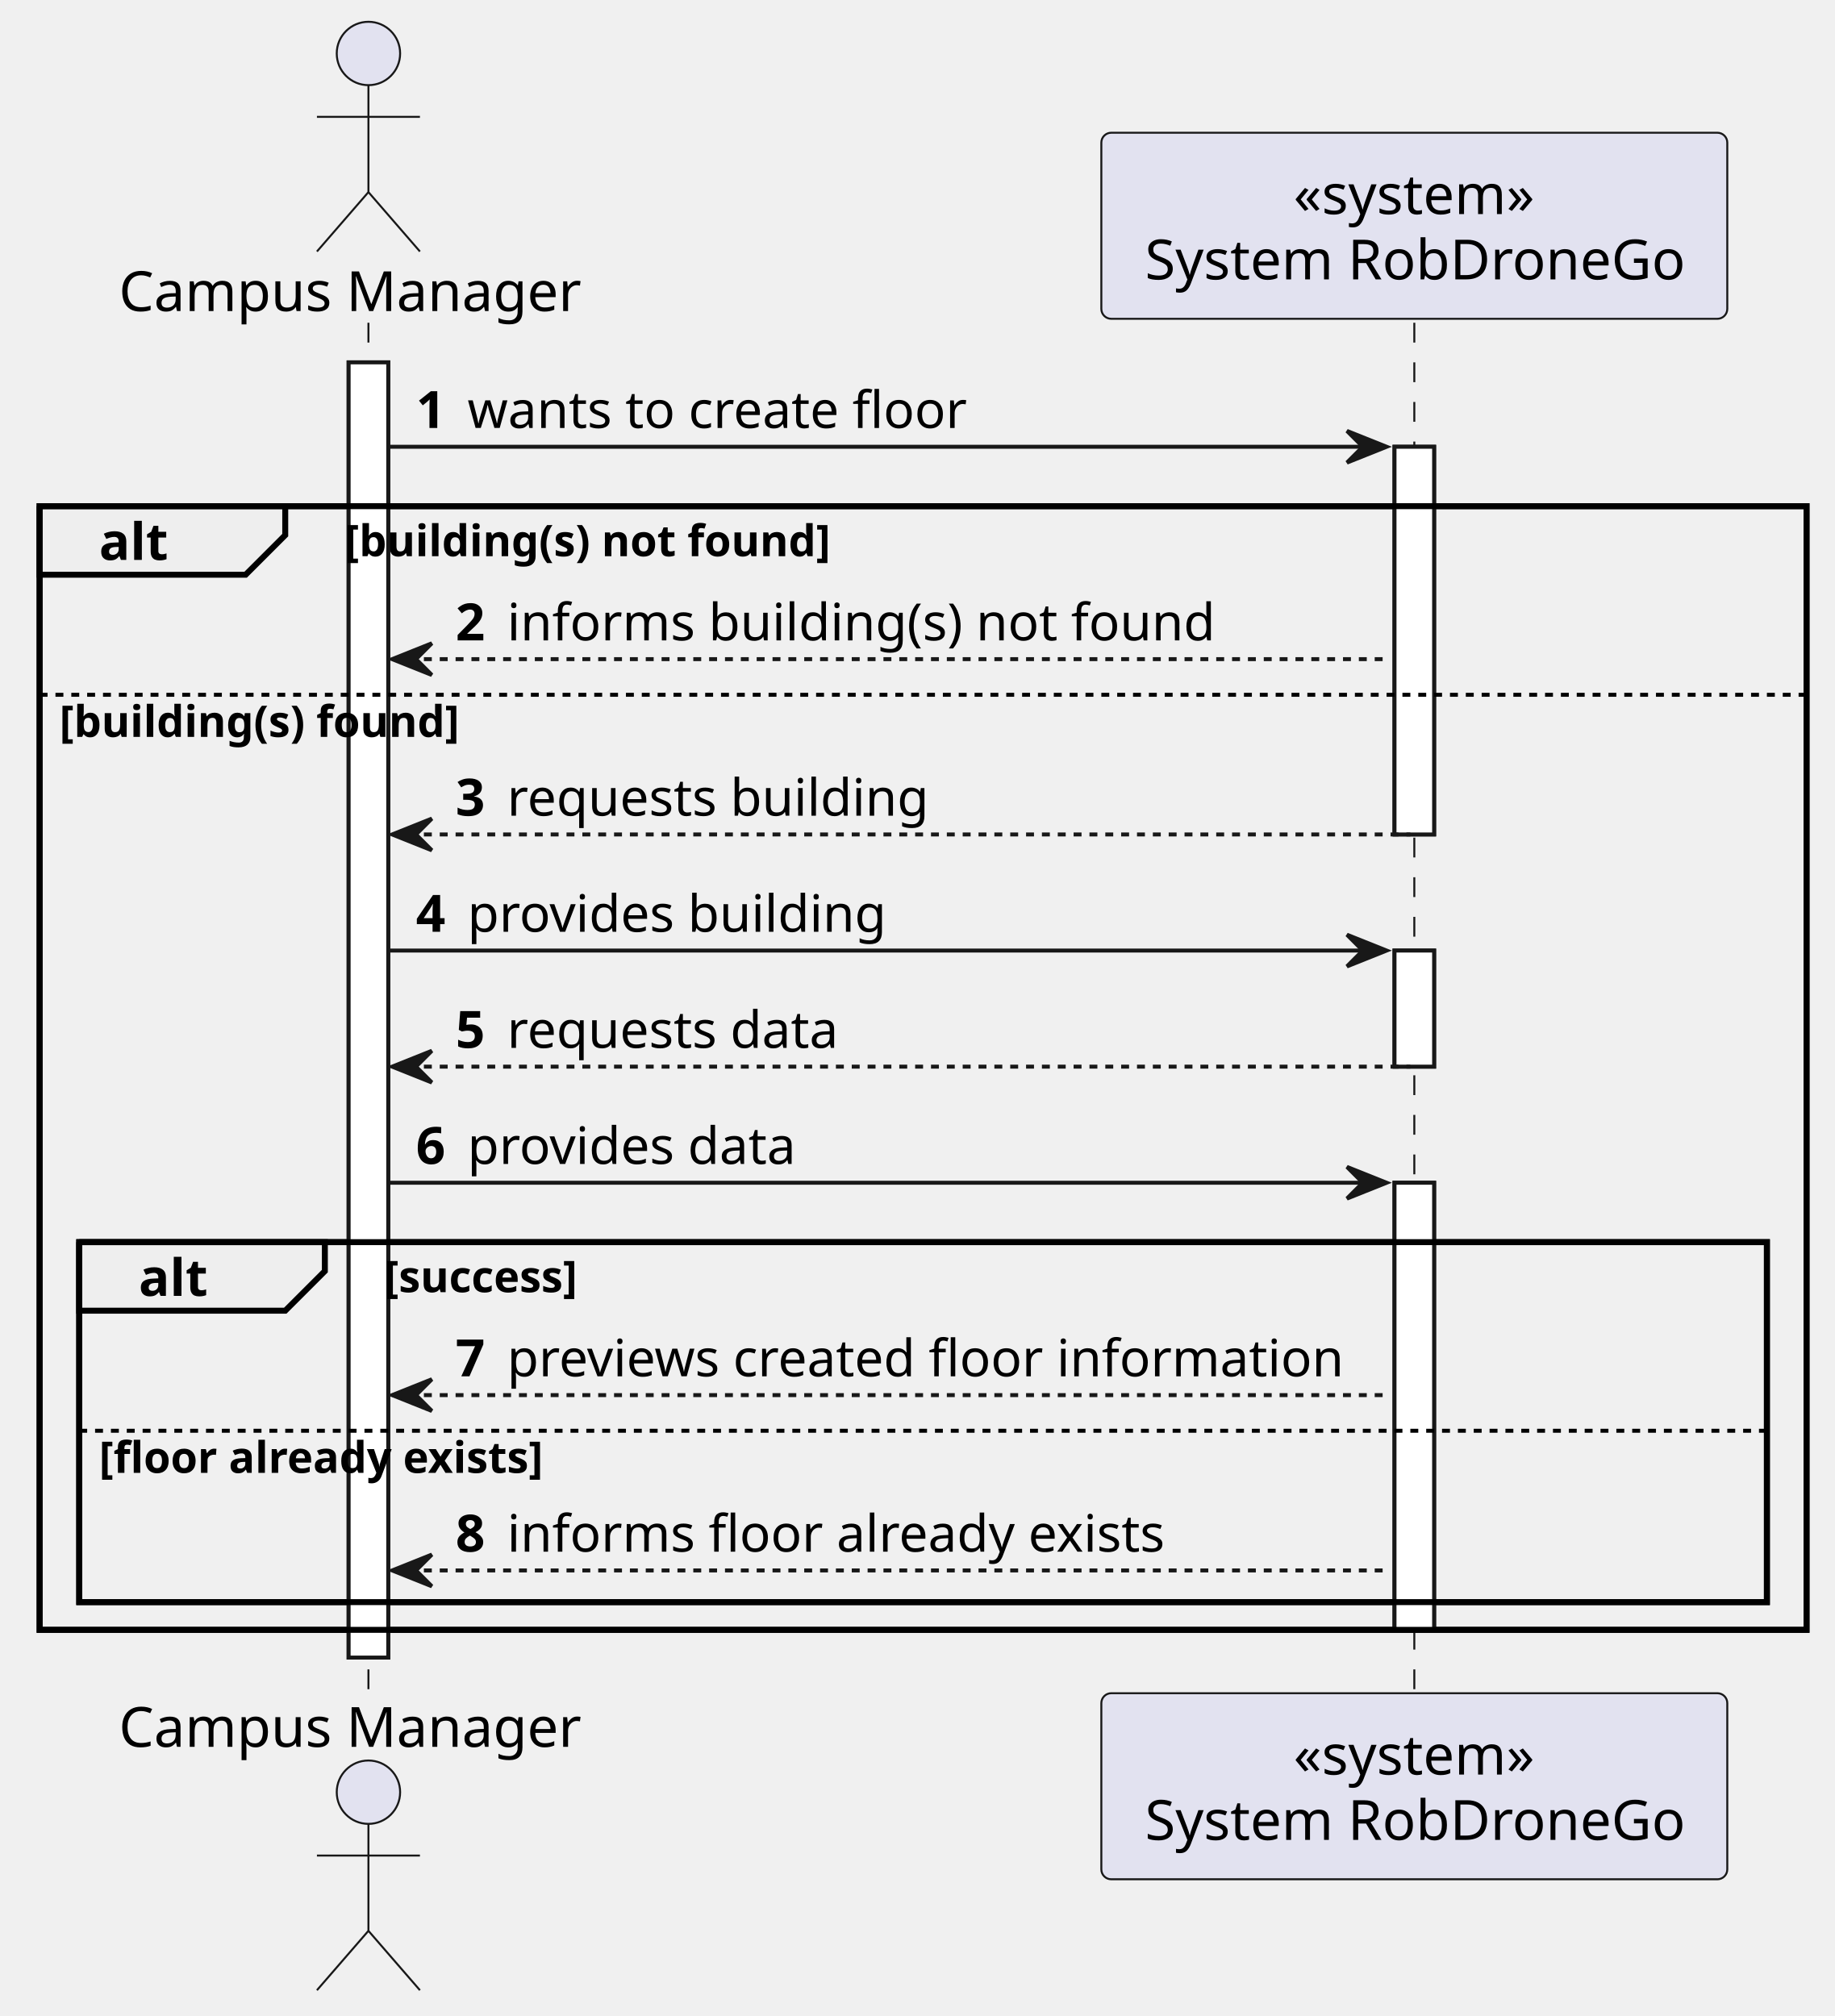
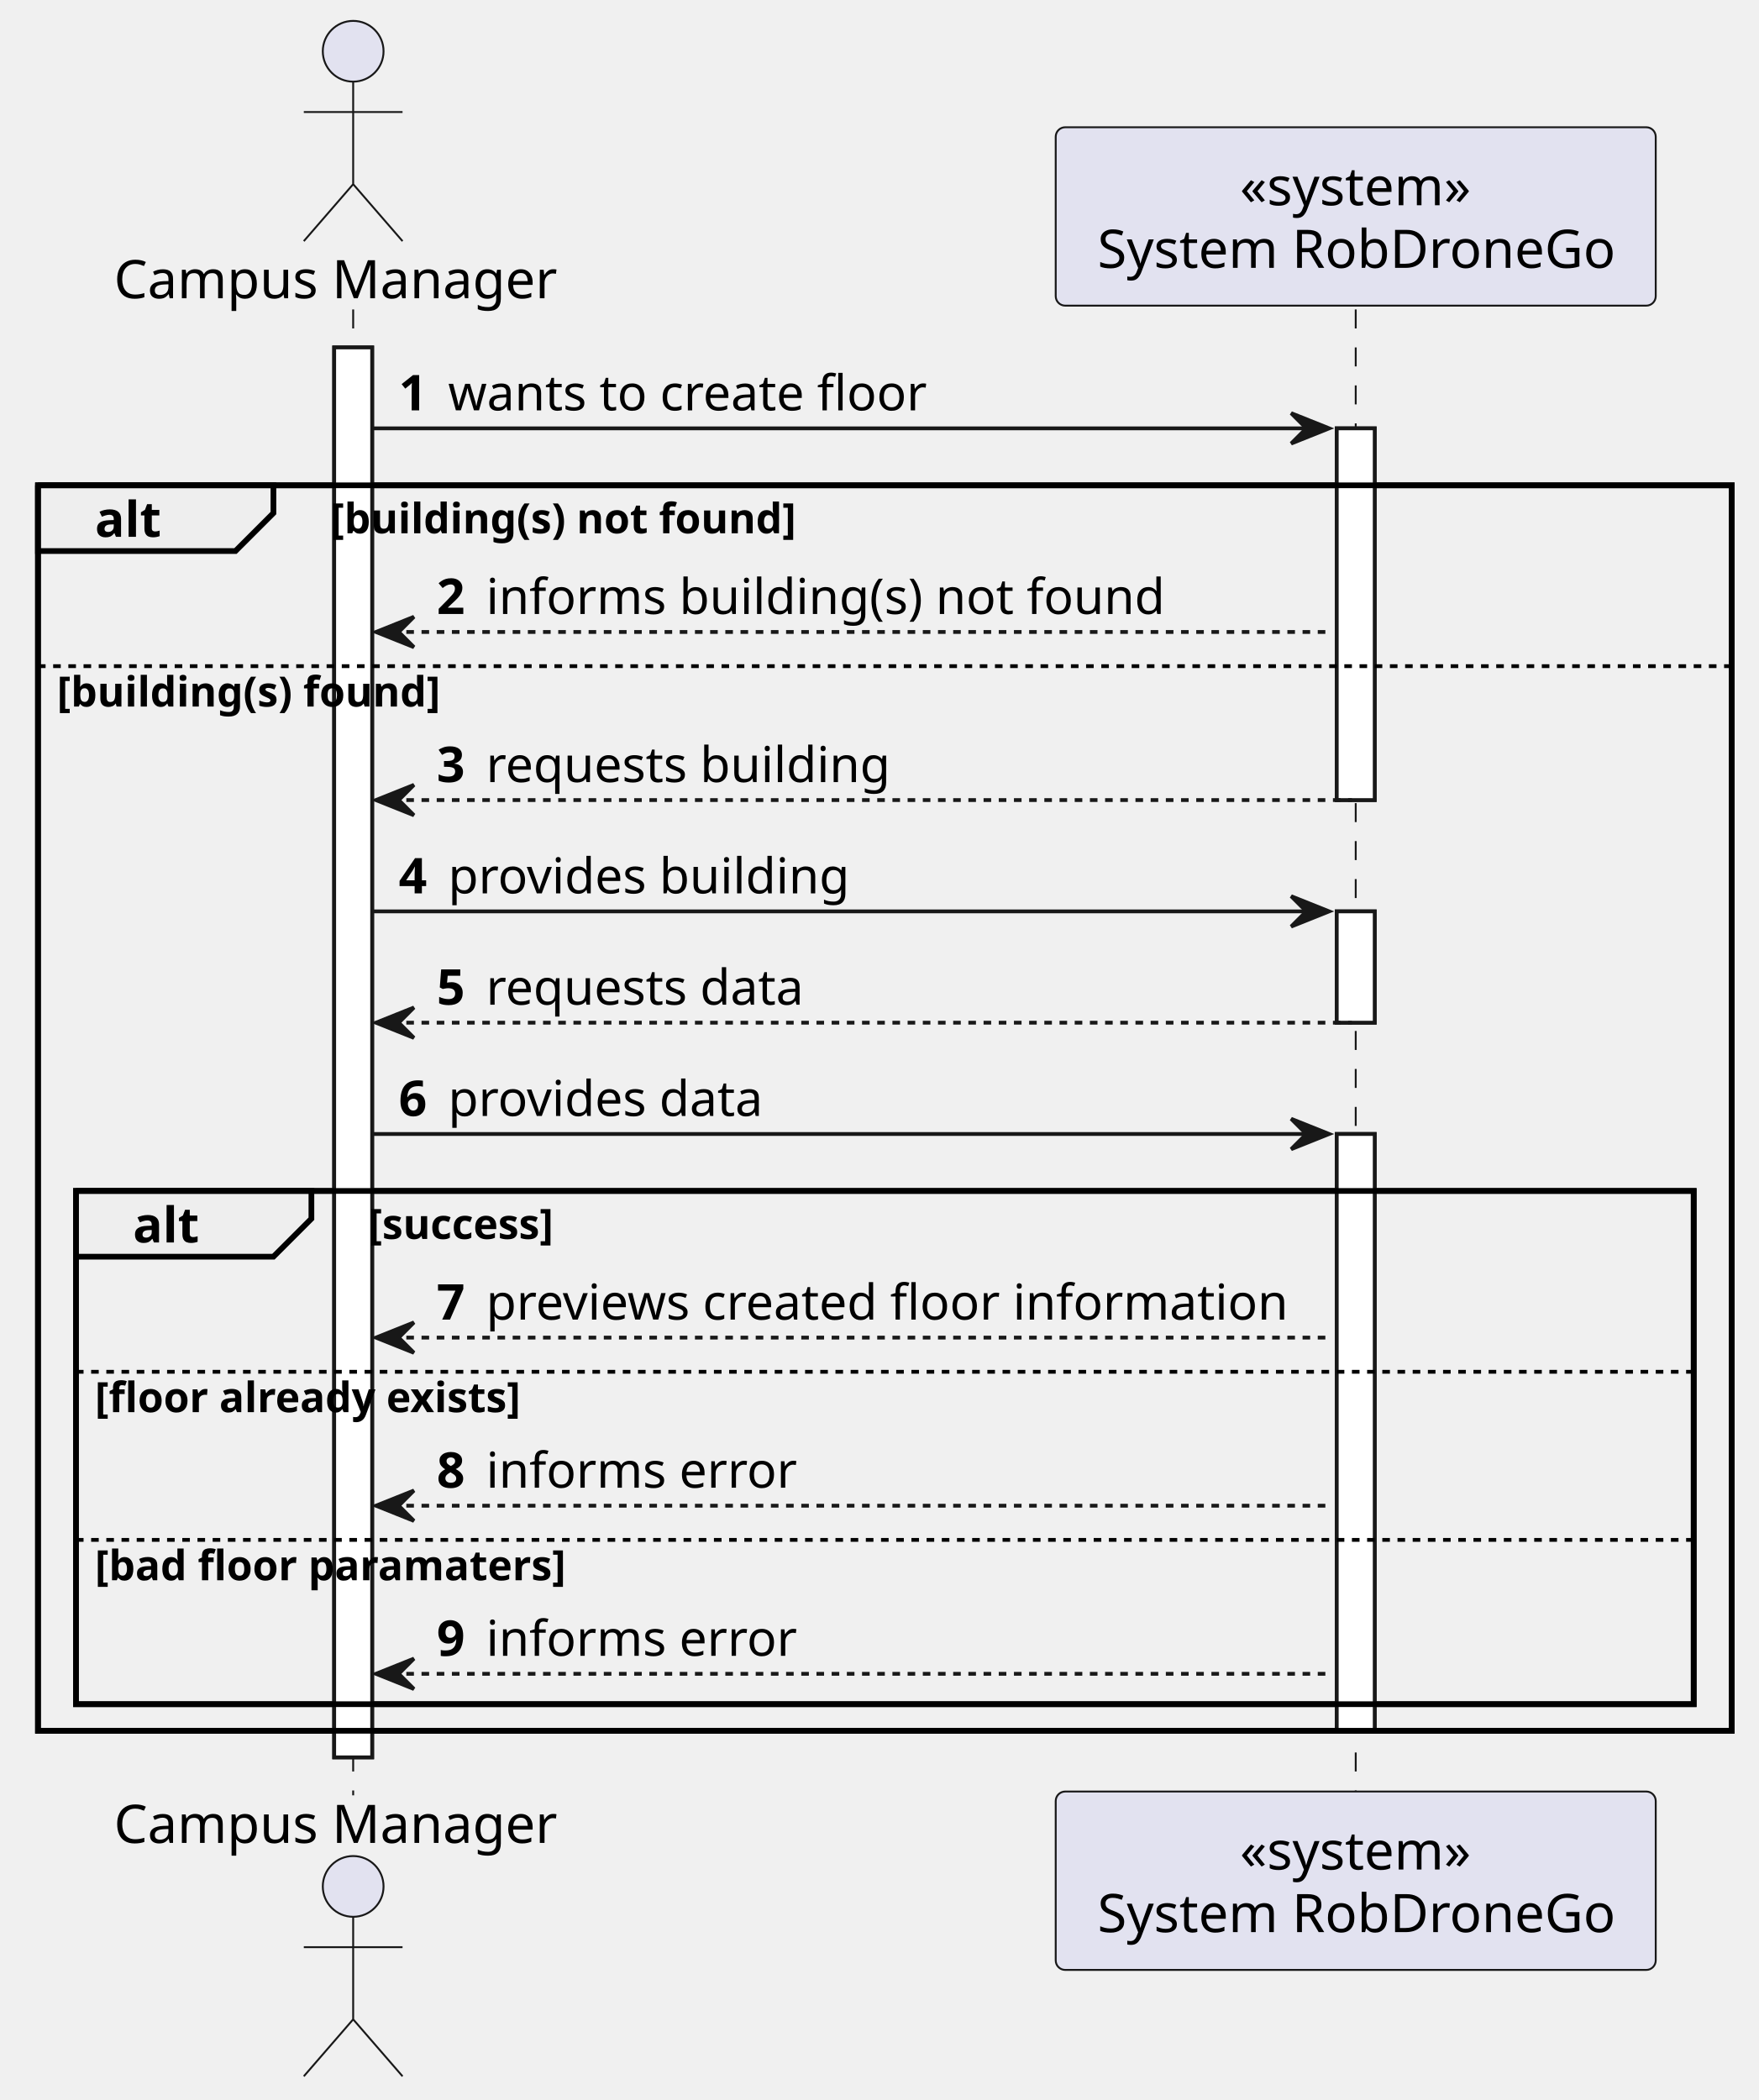
- <svg xmlns="http://www.w3.org/2000/svg" contentStyleType="text/css" height="509px" preserveAspectRatio="none" style="width:463px;height:509px;background:#FFFFFF;" version="1.1" viewBox="0 0 463 509" width="463px" zoomAndPan="magnify">
+ <svg xmlns="http://www.w3.org/2000/svg" contentStyleType="text/css" height="553px" preserveAspectRatio="none" style="width:463px;height:553px;background:#FFFFFF;" version="1.1" viewBox="0 0 463 553" width="463px" zoomAndPan="magnify">
  <defs />
  <g>
-     <rect fill="#FFFFFF" height="327.016" style="stroke:#181818;stroke-width:1.0;" width="10" x="88" y="91.488" />
+     <rect fill="#FFFFFF" height="371.281" style="stroke:#181818;stroke-width:1.0;" width="10" x="88" y="91.488" />
    <rect fill="#FFFFFF" height="97.887" style="stroke:#181818;stroke-width:1.0;" width="10" x="352" y="112.799" />
    <rect fill="#FFFFFF" height="29.311" style="stroke:#181818;stroke-width:1.0;" width="10" x="352" y="239.996" />
-     <rect fill="#FFFFFF" height="112.887" style="stroke:#181818;stroke-width:1.0;" width="10" x="352" y="298.617" />
-     <rect fill="none" height="283.705" style="stroke:#000000;stroke-width:1.5;" width="446" x="10" y="127.799" />
-     <rect fill="none" height="90.887" style="stroke:#000000;stroke-width:1.5;" width="426" x="20" y="313.617" />
-     <line style="stroke:#181818;stroke-width:0.5;stroke-dasharray:5.0,5.0;" x1="93" x2="93" y1="81.488" y2="428.504" />
-     <line style="stroke:#181818;stroke-width:0.5;stroke-dasharray:5.0,5.0;" x1="357" x2="357" y1="81.488" y2="428.504" />
+     <rect fill="#FFFFFF" height="157.152" style="stroke:#181818;stroke-width:1.0;" width="10" x="352" y="298.617" />
+     <rect fill="none" height="327.971" style="stroke:#000000;stroke-width:1.5;" width="446" x="10" y="127.799" />
+     <rect fill="none" height="135.152" style="stroke:#000000;stroke-width:1.5;" width="426" x="20" y="313.617" />
+     <line style="stroke:#181818;stroke-width:0.5;stroke-dasharray:5.0,5.0;" x1="93" x2="93" y1="81.488" y2="472.769" />
+     <line style="stroke:#181818;stroke-width:0.5;stroke-dasharray:5.0,5.0;" x1="357" x2="357" y1="81.488" y2="472.769" />
    <text fill="#000000" font-family="sans-serif" font-size="14" lengthAdjust="spacing" textLength="120" x="30" y="78.535">Campus Manager</text>
    <ellipse cx="93" cy="13.5" fill="#E2E2F0" rx="8" ry="8" style="stroke:#181818;stroke-width:0.5;" />
    <path d="M93,21.5 L93,48.5 M80,29.5 L106,29.5 M93,48.5 L80,63.5 M93,48.5 L106,63.5 " fill="none" style="stroke:#181818;stroke-width:0.5;" />
-     <text fill="#000000" font-family="sans-serif" font-size="14" lengthAdjust="spacing" textLength="120" x="30" y="441.039">Campus Manager</text>
-     <ellipse cx="93" cy="452.492" fill="#E2E2F0" rx="8" ry="8" style="stroke:#181818;stroke-width:0.5;" />
-     <path d="M93,460.492 L93,487.492 M80,468.492 L106,468.492 M93,487.492 L80,502.492 M93,487.492 L106,502.492 " fill="none" style="stroke:#181818;stroke-width:0.5;" />
+     <text fill="#000000" font-family="sans-serif" font-size="14" lengthAdjust="spacing" textLength="120" x="30" y="485.305">Campus Manager</text>
+     <ellipse cx="93" cy="496.758" fill="#E2E2F0" rx="8" ry="8" style="stroke:#181818;stroke-width:0.5;" />
+     <path d="M93,504.758 L93,531.758 M80,512.758 L106,512.758 M93,531.758 L80,546.758 M93,531.758 L106,546.758 " fill="none" style="stroke:#181818;stroke-width:0.5;" />
    <rect fill="#E2E2F0" height="46.977" rx="2.5" ry="2.5" style="stroke:#181818;stroke-width:0.5;" width="158" x="278" y="33.512" />
    <text fill="#000000" font-family="sans-serif" font-size="14" lengthAdjust="spacing" textLength="61" x="326.5" y="54.047">«system»</text>
    <text fill="#000000" font-family="sans-serif" font-size="14" lengthAdjust="spacing" textLength="140" x="289" y="70.535">System RobDroneGo</text>
-     <rect fill="#E2E2F0" height="46.977" rx="2.5" ry="2.5" style="stroke:#181818;stroke-width:0.5;" width="158" x="278" y="427.504" />
-     <text fill="#000000" font-family="sans-serif" font-size="14" lengthAdjust="spacing" textLength="61" x="326.5" y="448.039">«system»</text>
-     <text fill="#000000" font-family="sans-serif" font-size="14" lengthAdjust="spacing" textLength="140" x="289" y="464.527">System RobDroneGo</text>
-     <rect fill="#FFFFFF" height="327.016" style="stroke:#181818;stroke-width:1.0;" width="10" x="88" y="91.488" />
+     <rect fill="#E2E2F0" height="46.977" rx="2.5" ry="2.5" style="stroke:#181818;stroke-width:0.5;" width="158" x="278" y="471.769" />
+     <text fill="#000000" font-family="sans-serif" font-size="14" lengthAdjust="spacing" textLength="61" x="326.5" y="492.305">«system»</text>
+     <text fill="#000000" font-family="sans-serif" font-size="14" lengthAdjust="spacing" textLength="140" x="289" y="508.793">System RobDroneGo</text>
+     <rect fill="#FFFFFF" height="371.281" style="stroke:#181818;stroke-width:1.0;" width="10" x="88" y="91.488" />
    <rect fill="#FFFFFF" height="97.887" style="stroke:#181818;stroke-width:1.0;" width="10" x="352" y="112.799" />
    <rect fill="#FFFFFF" height="29.311" style="stroke:#181818;stroke-width:1.0;" width="10" x="352" y="239.996" />
-     <rect fill="#FFFFFF" height="112.887" style="stroke:#181818;stroke-width:1.0;" width="10" x="352" y="298.617" />
+     <rect fill="#FFFFFF" height="157.152" style="stroke:#181818;stroke-width:1.0;" width="10" x="352" y="298.617" />
    <polygon fill="#181818" points="340,108.799,350,112.799,340,116.799,344,112.799" style="stroke:#181818;stroke-width:1.0;" />
    <line style="stroke:#181818;stroke-width:1.0;" x1="98" x2="346" y1="112.799" y2="112.799" />
    <text fill="#000000" font-family="sans-serif" font-size="13" font-weight="bold" lengthAdjust="spacing" textLength="9" x="105" y="108.057">1</text>
    <text fill="#000000" font-family="sans-serif" font-size="13" lengthAdjust="spacing" textLength="130" x="118" y="108.057">wants to create floor</text>
    <path d="M10,127.799 L72,127.799 L72,135.109 L62,145.109 L10,145.109 L10,127.799 " fill="#EEEEEE" style="stroke:#000000;stroke-width:1.5;" />
-     <rect fill="none" height="283.705" style="stroke:#000000;stroke-width:1.5;" width="446" x="10" y="127.799" />
+     <rect fill="none" height="327.971" style="stroke:#000000;stroke-width:1.5;" width="446" x="10" y="127.799" />
    <text fill="#000000" font-family="sans-serif" font-size="13" font-weight="bold" lengthAdjust="spacing" textLength="17" x="25" y="141.367">alt</text>
    <text fill="#000000" font-family="sans-serif" font-size="11" font-weight="bold" lengthAdjust="spacing" textLength="128" x="87" y="140.434">[building(s) not found]</text>
    <polygon fill="#181818" points="109,162.42,99,166.42,109,170.42,105,166.42" style="stroke:#181818;stroke-width:1.0;" />
    <line style="stroke:#181818;stroke-width:1.0;stroke-dasharray:2.0,2.0;" x1="103" x2="351" y1="166.42" y2="166.42" />
    <text fill="#000000" font-family="sans-serif" font-size="13" font-weight="bold" lengthAdjust="spacing" textLength="9" x="115" y="161.678">2</text>
    <text fill="#000000" font-family="sans-serif" font-size="13" lengthAdjust="spacing" textLength="186" x="128" y="161.678">informs building(s) not found</text>
    <line style="stroke:#000000;stroke-width:1.0;stroke-dasharray:2.0,2.0;" x1="10" x2="456" y1="175.42" y2="175.42" />
    <text fill="#000000" font-family="sans-serif" font-size="11" font-weight="bold" lengthAdjust="spacing" textLength="106" x="15" y="186.055">[building(s) found]</text>
    <polygon fill="#181818" points="109,206.685,99,210.685,109,214.685,105,210.685" style="stroke:#181818;stroke-width:1.0;" />
    <line style="stroke:#181818;stroke-width:1.0;stroke-dasharray:2.0,2.0;" x1="103" x2="356" y1="210.685" y2="210.685" />
    <text fill="#000000" font-family="sans-serif" font-size="13" font-weight="bold" lengthAdjust="spacing" textLength="9" x="115" y="205.943">3</text>
    <text fill="#000000" font-family="sans-serif" font-size="13" lengthAdjust="spacing" textLength="110" x="128" y="205.943">requests building</text>
    <polygon fill="#181818" points="340,235.996,350,239.996,340,243.996,344,239.996" style="stroke:#181818;stroke-width:1.0;" />
    <line style="stroke:#181818;stroke-width:1.0;" x1="98" x2="346" y1="239.996" y2="239.996" />
    <text fill="#000000" font-family="sans-serif" font-size="13" font-weight="bold" lengthAdjust="spacing" textLength="9" x="105" y="235.254">4</text>
    <text fill="#000000" font-family="sans-serif" font-size="13" lengthAdjust="spacing" textLength="110" x="118" y="235.254">provides building</text>
    <polygon fill="#181818" points="109,265.307,99,269.307,109,273.307,105,269.307" style="stroke:#181818;stroke-width:1.0;" />
    <line style="stroke:#181818;stroke-width:1.0;stroke-dasharray:2.0,2.0;" x1="103" x2="356" y1="269.307" y2="269.307" />
    <text fill="#000000" font-family="sans-serif" font-size="13" font-weight="bold" lengthAdjust="spacing" textLength="9" x="115" y="264.565">5</text>
    <text fill="#000000" font-family="sans-serif" font-size="13" lengthAdjust="spacing" textLength="85" x="128" y="264.565">requests data</text>
    <polygon fill="#181818" points="340,294.617,350,298.617,340,302.617,344,298.617" style="stroke:#181818;stroke-width:1.0;" />
    <line style="stroke:#181818;stroke-width:1.0;" x1="98" x2="346" y1="298.617" y2="298.617" />
    <text fill="#000000" font-family="sans-serif" font-size="13" font-weight="bold" lengthAdjust="spacing" textLength="9" x="105" y="293.875">6</text>
    <text fill="#000000" font-family="sans-serif" font-size="13" lengthAdjust="spacing" textLength="85" x="118" y="293.875">provides data</text>
    <path d="M20,313.617 L82,313.617 L82,320.928 L72,330.928 L20,330.928 L20,313.617 " fill="#EEEEEE" style="stroke:#000000;stroke-width:1.5;" />
-     <rect fill="none" height="90.887" style="stroke:#000000;stroke-width:1.5;" width="426" x="20" y="313.617" />
+     <rect fill="none" height="135.152" style="stroke:#000000;stroke-width:1.5;" width="426" x="20" y="313.617" />
    <text fill="#000000" font-family="sans-serif" font-size="13" font-weight="bold" lengthAdjust="spacing" textLength="17" x="35" y="327.185">alt</text>
    <text fill="#000000" font-family="sans-serif" font-size="11" font-weight="bold" lengthAdjust="spacing" textLength="51" x="97" y="326.252">[success]</text>
    <polygon fill="#181818" points="109,348.238,99,352.238,109,356.238,105,352.238" style="stroke:#181818;stroke-width:1.0;" />
    <line style="stroke:#181818;stroke-width:1.0;stroke-dasharray:2.0,2.0;" x1="103" x2="351" y1="352.238" y2="352.238" />
    <text fill="#000000" font-family="sans-serif" font-size="13" font-weight="bold" lengthAdjust="spacing" textLength="9" x="115" y="347.496">7</text>
    <text fill="#000000" font-family="sans-serif" font-size="13" lengthAdjust="spacing" textLength="217" x="128" y="347.496">previews created floor information</text>
    <line style="stroke:#000000;stroke-width:1.0;stroke-dasharray:2.0,2.0;" x1="20" x2="446" y1="361.238" y2="361.238" />
    <text fill="#000000" font-family="sans-serif" font-size="11" font-weight="bold" lengthAdjust="spacing" textLength="116" x="25" y="371.873">[floor already exists]</text>
    <polygon fill="#181818" points="109,392.504,99,396.504,109,400.504,105,396.504" style="stroke:#181818;stroke-width:1.0;" />
    <line style="stroke:#181818;stroke-width:1.0;stroke-dasharray:2.0,2.0;" x1="103" x2="351" y1="396.504" y2="396.504" />
    <text fill="#000000" font-family="sans-serif" font-size="13" font-weight="bold" lengthAdjust="spacing" textLength="9" x="115" y="391.762">8</text>
-     <text fill="#000000" font-family="sans-serif" font-size="13" lengthAdjust="spacing" textLength="174" x="128" y="391.762">informs floor already exists</text>
+     <text fill="#000000" font-family="sans-serif" font-size="13" lengthAdjust="spacing" textLength="83" x="128" y="391.762">informs error</text>
+     <line style="stroke:#000000;stroke-width:1.0;stroke-dasharray:2.0,2.0;" x1="20" x2="446" y1="405.504" y2="405.504" />
+     <text fill="#000000" font-family="sans-serif" font-size="11" font-weight="bold" lengthAdjust="spacing" textLength="126" x="25" y="416.139">[bad floor paramaters]</text>
+     <polygon fill="#181818" points="109,436.769,99,440.769,109,444.769,105,440.769" style="stroke:#181818;stroke-width:1.0;" />
+     <line style="stroke:#181818;stroke-width:1.0;stroke-dasharray:2.0,2.0;" x1="103" x2="351" y1="440.769" y2="440.769" />
+     <text fill="#000000" font-family="sans-serif" font-size="13" font-weight="bold" lengthAdjust="spacing" textLength="9" x="115" y="436.027">9</text>
+     <text fill="#000000" font-family="sans-serif" font-size="13" lengthAdjust="spacing" textLength="83" x="128" y="436.027">informs error</text>
  </g>
</svg>
